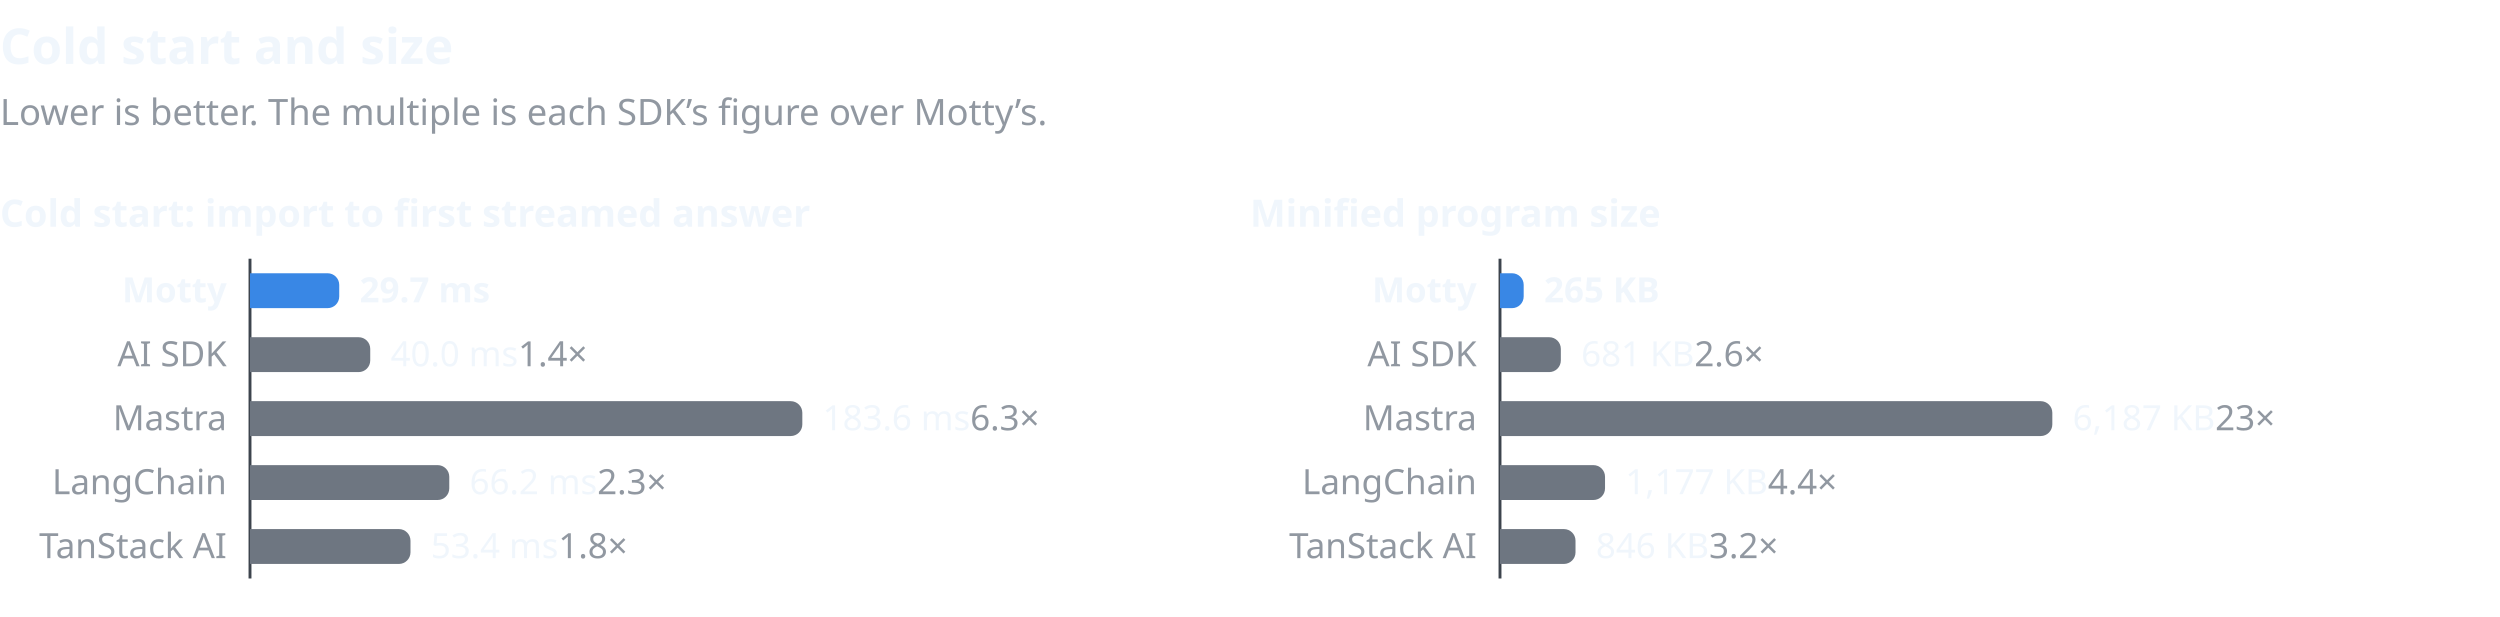
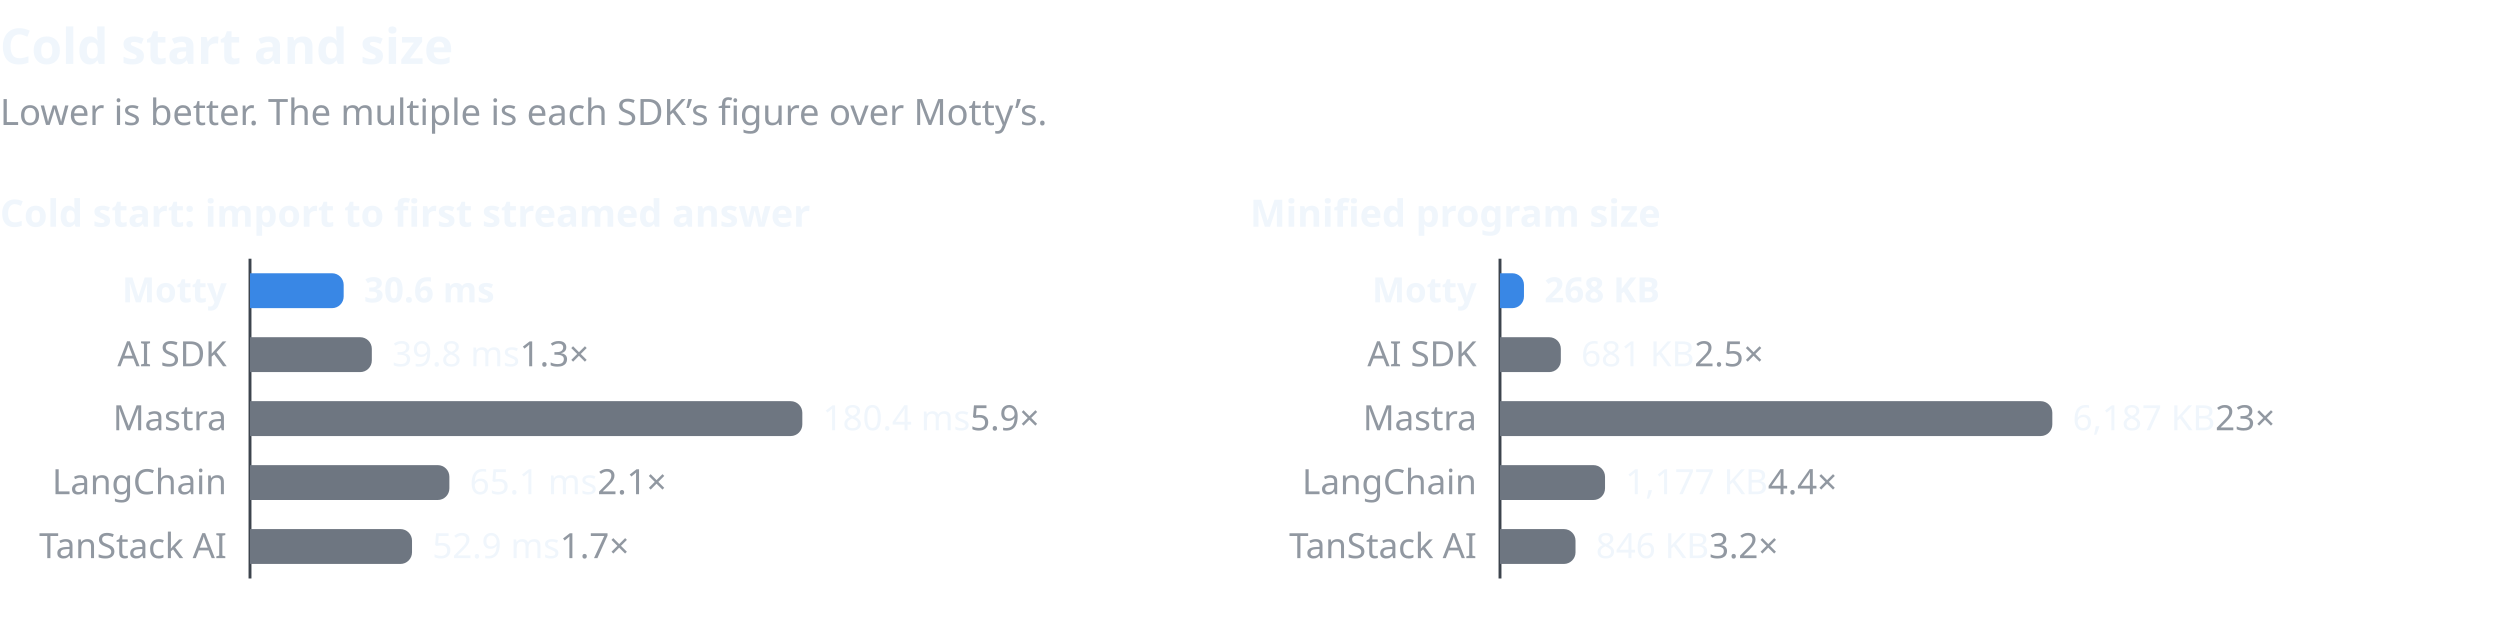
<svg xmlns="http://www.w3.org/2000/svg" viewBox="0 0 860 212" width="860" height="212" font-family="-apple-system,BlinkMacSystemFont,'Segoe UI','Noto Sans',Helvetica,Arial,sans-serif" role="img" aria-label="Cold start and size. Lower is better. The multiple is each SDK’s figure over Motty’s.">
  <text x="0" y="22" font-size="17" font-weight="600" fill="#f0f6fc">Cold start and size</text>
  <text x="0" y="43" font-size="12.5" fill="#9198a1">Lower is better. The multiple is each SDK’s figure over Motty’s.</text>
  <text x="0" y="78" font-size="13" font-weight="600" fill="#f0f6fc">Cold start: import to first streamed answer</text>
  <line x1="86" x2="86" y1="89" y2="199" stroke="#3d444d" stroke-width="1" />
  <text x="78" y="104" font-size="12" text-anchor="end" fill="#f0f6fc" font-weight="600">Motty</text>
-   <path d="M86 94h26.695a4 4 0 0 1 4 4v4a4 4 0 0 1 -4 4h-26.695z" fill="#3987e5" />
-   <text x="123.695" y="104" font-size="12" fill="#f0f6fc" font-weight="600">29.7 ms</text>
+   <path d="M86 94h28.223a4 4 0 0 1 4 4v4a4 4 0 0 1 -4 4h-28.223z" fill="#3987e5" />
+   <text x="125.223" y="104" font-size="12" fill="#f0f6fc" font-weight="600">30.6 ms</text>
  <text x="78" y="126" font-size="12" text-anchor="end" fill="#9198a1">AI SDK</text>
-   <path d="M86 116h37.361a4 4 0 0 1 4 4v4a4 4 0 0 1 -4 4h-37.361z" fill="#6e7681" />
-   <text x="134.361" y="126" font-size="12" fill="#f0f6fc">40.0 ms<tspan fill="#9198a1" font-weight="400">  1.4×</tspan>
+   <path d="M86 116h37.907a4 4 0 0 1 4 4v4a4 4 0 0 1 -4 4h-37.907z" fill="#6e7681" />
+   <text x="134.907" y="126" font-size="12" fill="#f0f6fc">39.8 ms<tspan fill="#9198a1" font-weight="400">  1.3×</tspan>
  </text>
  <text x="78" y="148" font-size="12" text-anchor="end" fill="#9198a1">Mastra</text>
  <path d="M86 138h186a4 4 0 0 1 4 4v4a4 4 0 0 1 -4 4h-186z" fill="#6e7681" />
-   <text x="283" y="148" font-size="12" fill="#f0f6fc">183.6 ms<tspan fill="#9198a1" font-weight="400">  6.3×</tspan>
+   <text x="283" y="148" font-size="12" fill="#f0f6fc">180.4 ms<tspan fill="#9198a1" font-weight="400">  5.9×</tspan>
  </text>
  <text x="78" y="170" font-size="12" text-anchor="end" fill="#9198a1">LangChain</text>
-   <path d="M86 160h64.551a4 4 0 0 1 4 4v4a4 4 0 0 1 -4 4h-64.551z" fill="#6e7681" />
-   <text x="161.551" y="170" font-size="12" fill="#f0f6fc">66.2 ms<tspan fill="#9198a1" font-weight="400">  2.3×</tspan>
+   <path d="M86 160h64.586a4 4 0 0 1 4 4v4a4 4 0 0 1 -4 4h-64.586z" fill="#6e7681" />
+   <text x="161.586" y="170" font-size="12" fill="#f0f6fc">65.1 ms<tspan fill="#9198a1" font-weight="400">  2.1×</tspan>
  </text>
  <text x="78" y="192" font-size="12" text-anchor="end" fill="#9198a1">TanStack AI</text>
-   <path d="M86 182h51.208a4 4 0 0 1 4 4v4a4 4 0 0 1 -4 4h-51.208z" fill="#6e7681" />
-   <text x="148.208" y="192" font-size="12" fill="#f0f6fc">53.4 ms<tspan fill="#9198a1" font-weight="400">  1.8×</tspan>
+   <path d="M86 182h51.736a4 4 0 0 1 4 4v4a4 4 0 0 1 -4 4h-51.736z" fill="#6e7681" />
+   <text x="148.736" y="192" font-size="12" fill="#f0f6fc">52.9 ms<tspan fill="#9198a1" font-weight="400">  1.7×</tspan>
  </text>
  <text x="430" y="78" font-size="13" font-weight="600" fill="#f0f6fc">Minified program size</text>
  <line x1="516" x2="516" y1="89" y2="199" stroke="#3d444d" stroke-width="1" />
  <text x="508" y="104" font-size="12" text-anchor="end" fill="#f0f6fc" font-weight="600">Motty</text>
-   <path d="M516 94h4.147a4 4 0 0 1 4 4v4a4 4 0 0 1 -4 4h-4.147z" fill="#3987e5" />
-   <text x="531.147" y="104" font-size="12" fill="#f0f6fc" font-weight="600">265 KB</text>
+   <path d="M516 94h4.245a4 4 0 0 1 4 4v4a4 4 0 0 1 -4 4h-4.245z" fill="#3987e5" />
+   <text x="531.245" y="104" font-size="12" fill="#f0f6fc" font-weight="600">268 KB</text>
  <text x="508" y="126" font-size="12" text-anchor="end" fill="#9198a1">AI SDK</text>
  <path d="M516 116h16.926a4 4 0 0 1 4 4v4a4 4 0 0 1 -4 4h-16.926z" fill="#6e7681" />
-   <text x="543.926" y="126" font-size="12" fill="#f0f6fc">681 KB<tspan fill="#9198a1" font-weight="400">  2.6×</tspan>
+   <text x="543.926" y="126" font-size="12" fill="#f0f6fc">681 KB<tspan fill="#9198a1" font-weight="400">  2.5×</tspan>
  </text>
  <text x="508" y="148" font-size="12" text-anchor="end" fill="#9198a1">Mastra</text>
  <path d="M516 138h186a4 4 0 0 1 4 4v4a4 4 0 0 1 -4 4h-186z" fill="#6e7681" />
  <text x="713" y="148" font-size="12" fill="#f0f6fc">6,187 KB<tspan fill="#9198a1" font-weight="400">  23×</tspan>
  </text>
  <text x="508" y="170" font-size="12" text-anchor="end" fill="#9198a1">LangChain</text>
  <path d="M516 160h32.131a4 4 0 0 1 4 4v4a4 4 0 0 1 -4 4h-32.131z" fill="#6e7681" />
  <text x="559.131" y="170" font-size="12" fill="#f0f6fc">1,177 KB<tspan fill="#9198a1" font-weight="400">  4.4×</tspan>
  </text>
  <text x="508" y="192" font-size="12" text-anchor="end" fill="#9198a1">TanStack AI</text>
  <path d="M516 182h21.977a4 4 0 0 1 4 4v4a4 4 0 0 1 -4 4h-21.977z" fill="#6e7681" />
  <text x="548.977" y="192" font-size="12" fill="#f0f6fc">846 KB<tspan fill="#9198a1" font-weight="400">  3.2×</tspan>
  </text>
</svg>
